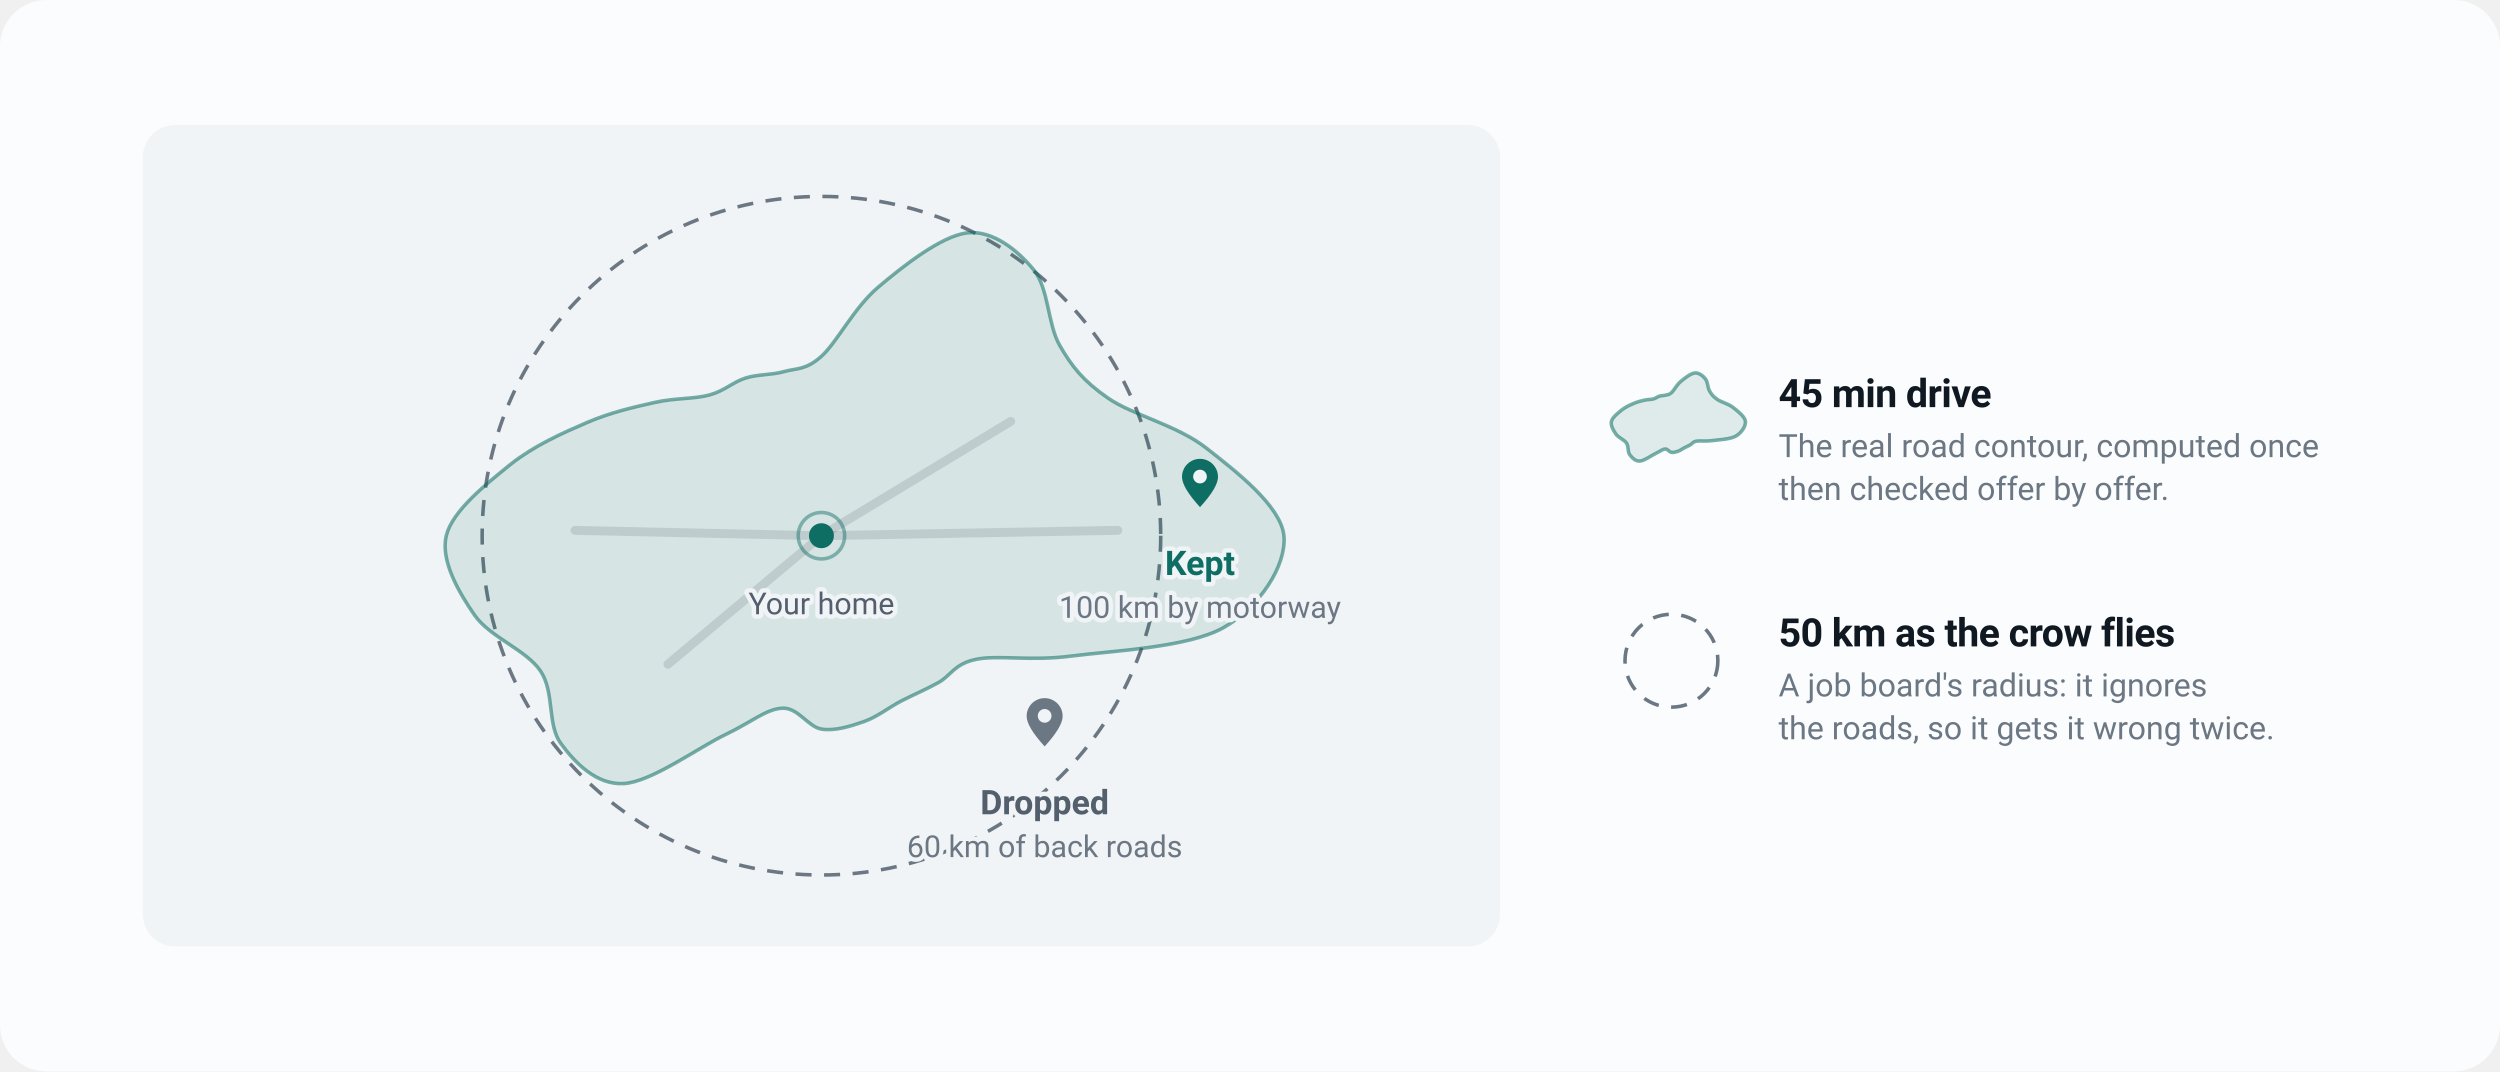
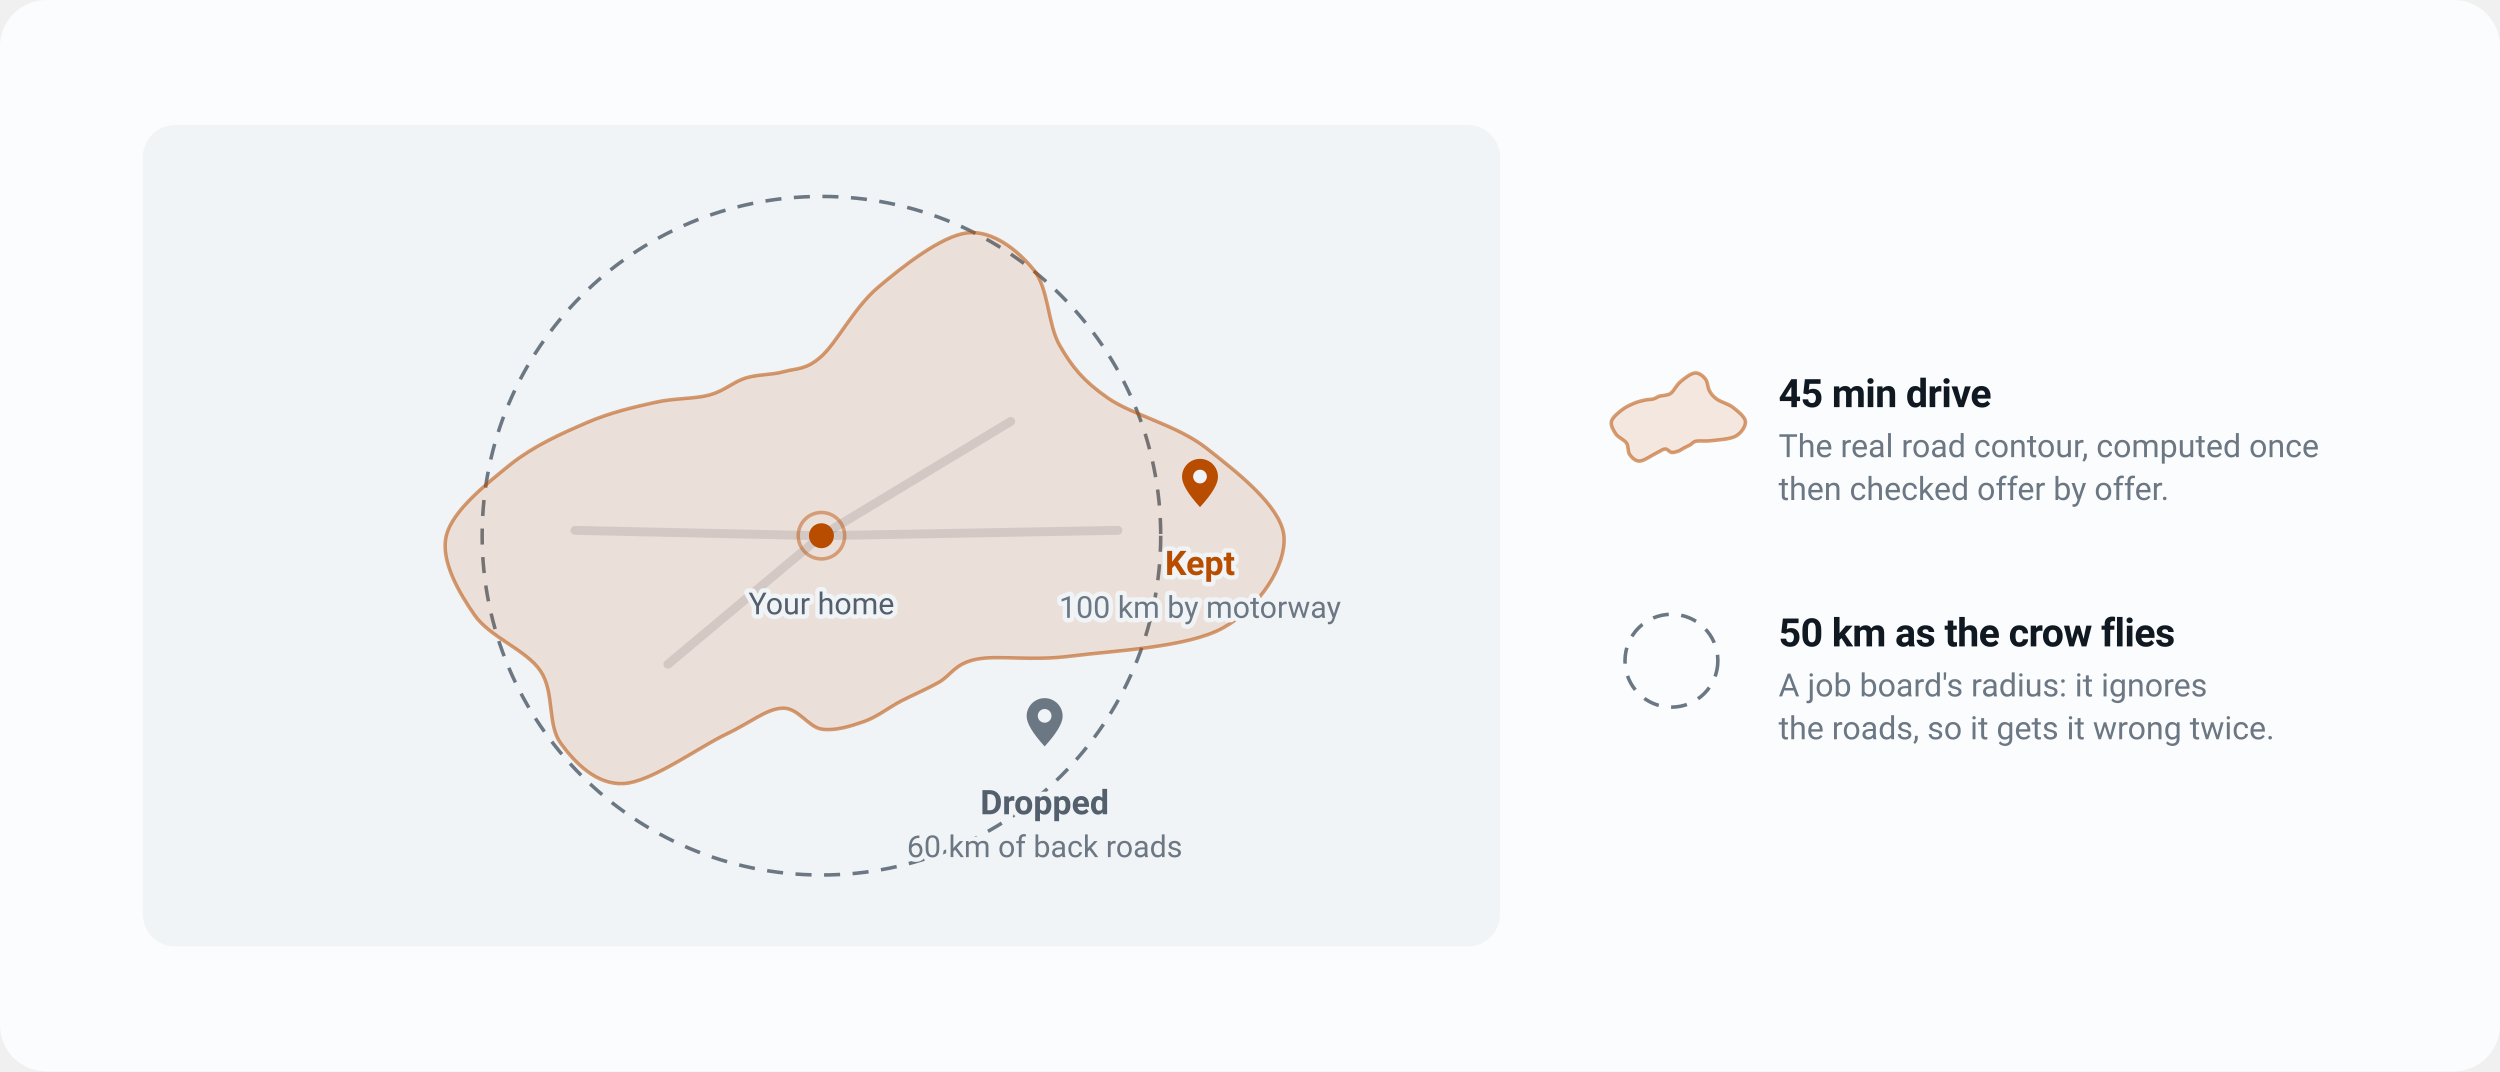
<svg xmlns="http://www.w3.org/2000/svg" viewBox="0 0 1400 600" width="1400" height="600" role="img" aria-label="The area is a driving-time contour, not an as-the-crow-flies radius">
  <style>
    text { font-family: system-ui, -apple-system, 'Segoe UI', Roboto, Helvetica, Arial, sans-serif; }
    .bg { fill: #fbfcfd }
    .map { fill: #f1f4f6 }
    .ink { fill: #101822 }
    .ink2 { fill: #545f6d }
    .ink3 { fill: #6c7784 }
-     .acc { fill: #0e6e63 }
-     .zone { fill: #0e6e63; fill-opacity: .12; stroke: #0e6e63; stroke-opacity: .55; stroke-width: 2 }
+     .acc { fill: #b84d00 }
+     .zone { fill: #b84d00; fill-opacity: .12; stroke: #b84d00; stroke-opacity: .55; stroke-width: 2 }
    .radius { fill: none; stroke: #6c7784; stroke-width: 2; stroke-dasharray: 9 7 }
    .road { stroke: #101822; stroke-opacity: .12; stroke-width: 5; stroke-linecap: round }
    .pin-out { fill: #6c7784 }
    .hole { fill: #f1f4f6 }
    .halo { paint-order: stroke; stroke: #f1f4f6; stroke-width: 5; stroke-linejoin: round }
    @media (prefers-color-scheme: dark) {
      .bg { fill: #0d1013 }
      .map { fill: #1a1f24 }
      .ink { fill: #e9edf1 }
      .ink2 { fill: #a0aab5 }
      .ink3 { fill: #838e9a }
-       .acc { fill: #3fb8a6 }
-       .zone { fill: #3fb8a6; fill-opacity: .16; stroke: #3fb8a6; stroke-opacity: .6 }
+       .acc { fill: #fb923c }
+       .zone { fill: #fb923c; fill-opacity: .16; stroke: #fb923c; stroke-opacity: .6 }
      .radius { stroke: #838e9a }
      .road { stroke: #ffffff; stroke-opacity: .1 }
      .pin-out { fill: #838e9a }
      .hole { fill: #1a1f24 }
      .halo { stroke: #1a1f24 }
    }
  </style>
  <rect class="bg" width="1400" height="600" rx="26" />
  <rect class="map" x="80" y="70" width="760" height="460" rx="18" />
  <path class="road" d="M460 300 626 297" />
  <path class="road" d="M460 300 322 297" />
  <path class="road" d="M460 300 566 236" />
  <path class="road" d="M460 300 374 372" />
  <circle class="radius" cx="460" cy="300" r="190" />
  <path class="zone" d="M719.0 300.0 C720.6 316.8 705.1 340.2 685.3 351.4 C665.5 362.7 623.0 364.4 600.0 367.4 C576.9 370.4 559.2 366.7 546.8 369.2 C534.4 371.7 532.6 378.3 525.6 382.2 C518.6 386.1 511.6 389.0 504.6 392.6 C497.6 396.3 491.2 401.5 483.8 404.1 C476.3 406.7 467.6 409.5 460.0 408.3 C452.4 407.0 446.9 396.1 438.0 396.6 C429.0 397.1 421.2 404.2 406.4 411.3 C391.6 418.3 364.7 438.0 349.3 438.8 C333.9 439.7 321.8 426.9 314.1 416.4 C306.3 405.9 310.7 387.8 302.7 375.8 C294.6 363.8 274.5 357.0 265.7 344.4 C256.9 331.7 246.6 314.0 249.9 300.0 C253.3 286.0 272.6 270.8 285.7 260.2 C298.8 249.7 315.0 242.5 328.5 236.7 C341.9 230.9 355.0 228.0 366.5 225.4 C377.9 222.8 388.7 223.5 397.2 221.2 C405.7 218.9 410.5 213.9 417.5 211.7 C424.4 209.5 431.9 210.1 439.0 208.1 C446.1 206.1 451.2 207.4 460.0 199.5 C468.8 191.6 478.2 172.3 491.8 160.8 C505.4 149.3 527.2 132.0 541.7 130.4 C556.2 128.8 570.2 140.5 578.8 151.0 C587.4 161.5 586.6 181.6 593.5 193.5 C600.4 205.5 606.7 213.3 620.3 222.8 C634.0 232.4 659.0 238.0 675.4 250.8 C691.8 263.7 717.3 283.2 719.0 300.0 Z" />
  <circle class="acc" cx="460" cy="300" r="7" />
-   <circle cx="460" cy="300" r="13" fill="none" stroke="#0e6e63" stroke-opacity=".45" stroke-width="2" class="home-ring" />
+   <circle cx="460" cy="300" r="13" fill="none" stroke="#b84d00" stroke-opacity=".45" stroke-width="2" class="home-ring" />
  <text class="ink2 halo" x="460" y="344" font-size="17" text-anchor="middle">Your home</text>
  <g transform="translate(652.8 250.4) scale(1.6)">
    <path class="acc" d="M12 21c4.2-4.6 6.3-8.1 6.3-10.6a6.3 6.3 0 0 0-12.6 0C5.7 12.9 7.8 16.4 12 21Z" />
    <circle class="hole" cx="12" cy="10.3" r="2.4" />
  </g>
  <text class="acc halo" x="672" y="322" font-size="19" font-weight="600" text-anchor="middle">Kept</text>
  <text class="ink3 halo" x="672" y="346" font-size="17" text-anchor="middle">100 km by motorway</text>
  <g transform="translate(565.8 384.4) scale(1.6)">
    <path class="pin-out" d="M12 21c4.2-4.6 6.3-8.1 6.3-10.6a6.3 6.3 0 0 0-12.6 0C5.7 12.9 7.8 16.4 12 21Z" />
    <circle class="hole" cx="12" cy="10.3" r="2.4" />
  </g>
  <text class="ink2 halo" x="585" y="456" font-size="19" font-weight="600" text-anchor="middle">Dropped</text>
  <text class="ink3 halo" x="585" y="480" font-size="17" text-anchor="middle">60 km of back roads</text>
  <g transform="translate(900 218)">
    <path class="zone" vector-effect="non-scaling-stroke" transform="translate(-37.6 -30) scale(.16)" d="M719.0 300.0 C720.6 316.8 705.1 340.2 685.3 351.4 C665.5 362.7 623.0 364.4 600.0 367.4 C576.9 370.4 559.2 366.7 546.8 369.2 C534.4 371.7 532.6 378.3 525.6 382.2 C518.6 386.1 511.6 389.0 504.6 392.6 C497.6 396.3 491.2 401.5 483.8 404.1 C476.3 406.7 467.6 409.5 460.0 408.3 C452.4 407.0 446.9 396.1 438.0 396.6 C429.0 397.1 421.2 404.2 406.4 411.3 C391.6 418.3 364.7 438.0 349.3 438.8 C333.9 439.7 321.8 426.9 314.1 416.4 C306.3 405.9 310.7 387.8 302.7 375.8 C294.6 363.8 274.5 357.0 265.7 344.4 C256.9 331.7 246.6 314.0 249.9 300.0 C253.3 286.0 272.6 270.8 285.7 260.2 C298.8 249.7 315.0 242.5 328.5 236.7 C341.9 230.9 355.0 228.0 366.5 225.4 C377.9 222.8 388.7 223.5 397.2 221.2 C405.7 218.9 410.5 213.9 417.5 211.7 C424.4 209.5 431.9 210.1 439.0 208.1 C446.1 206.1 451.2 207.4 460.0 199.5 C468.8 191.6 478.2 172.3 491.8 160.8 C505.4 149.3 527.2 132.0 541.7 130.4 C556.2 128.8 570.2 140.5 578.8 151.0 C587.4 161.5 586.6 181.6 593.5 193.5 C600.4 205.5 606.7 213.3 620.3 222.8 C634.0 232.4 659.0 238.0 675.4 250.8 C691.8 263.7 717.3 283.2 719.0 300.0 Z" />
    <text class="ink" x="96" y="10" font-size="22" font-weight="600" letter-spacing="-.3">45 min drive</text>
    <text class="ink3" x="96" y="38" font-size="18">The real road contour, computed once</text>
    <text class="ink3" x="96" y="62" font-size="18">then checked offer by offer.</text>
  </g>
  <g transform="translate(900 352)">
    <circle class="radius" cx="36" cy="18" r="26" />
    <text class="ink" x="96" y="10" font-size="22" font-weight="600" letter-spacing="-.3">50 km as the crow flies</text>
    <text class="ink3" x="96" y="38" font-size="18">A job board's radius: it ignores</text>
    <text class="ink3" x="96" y="62" font-size="18">the roads, so it gets it wrong twice.</text>
  </g>
</svg>
